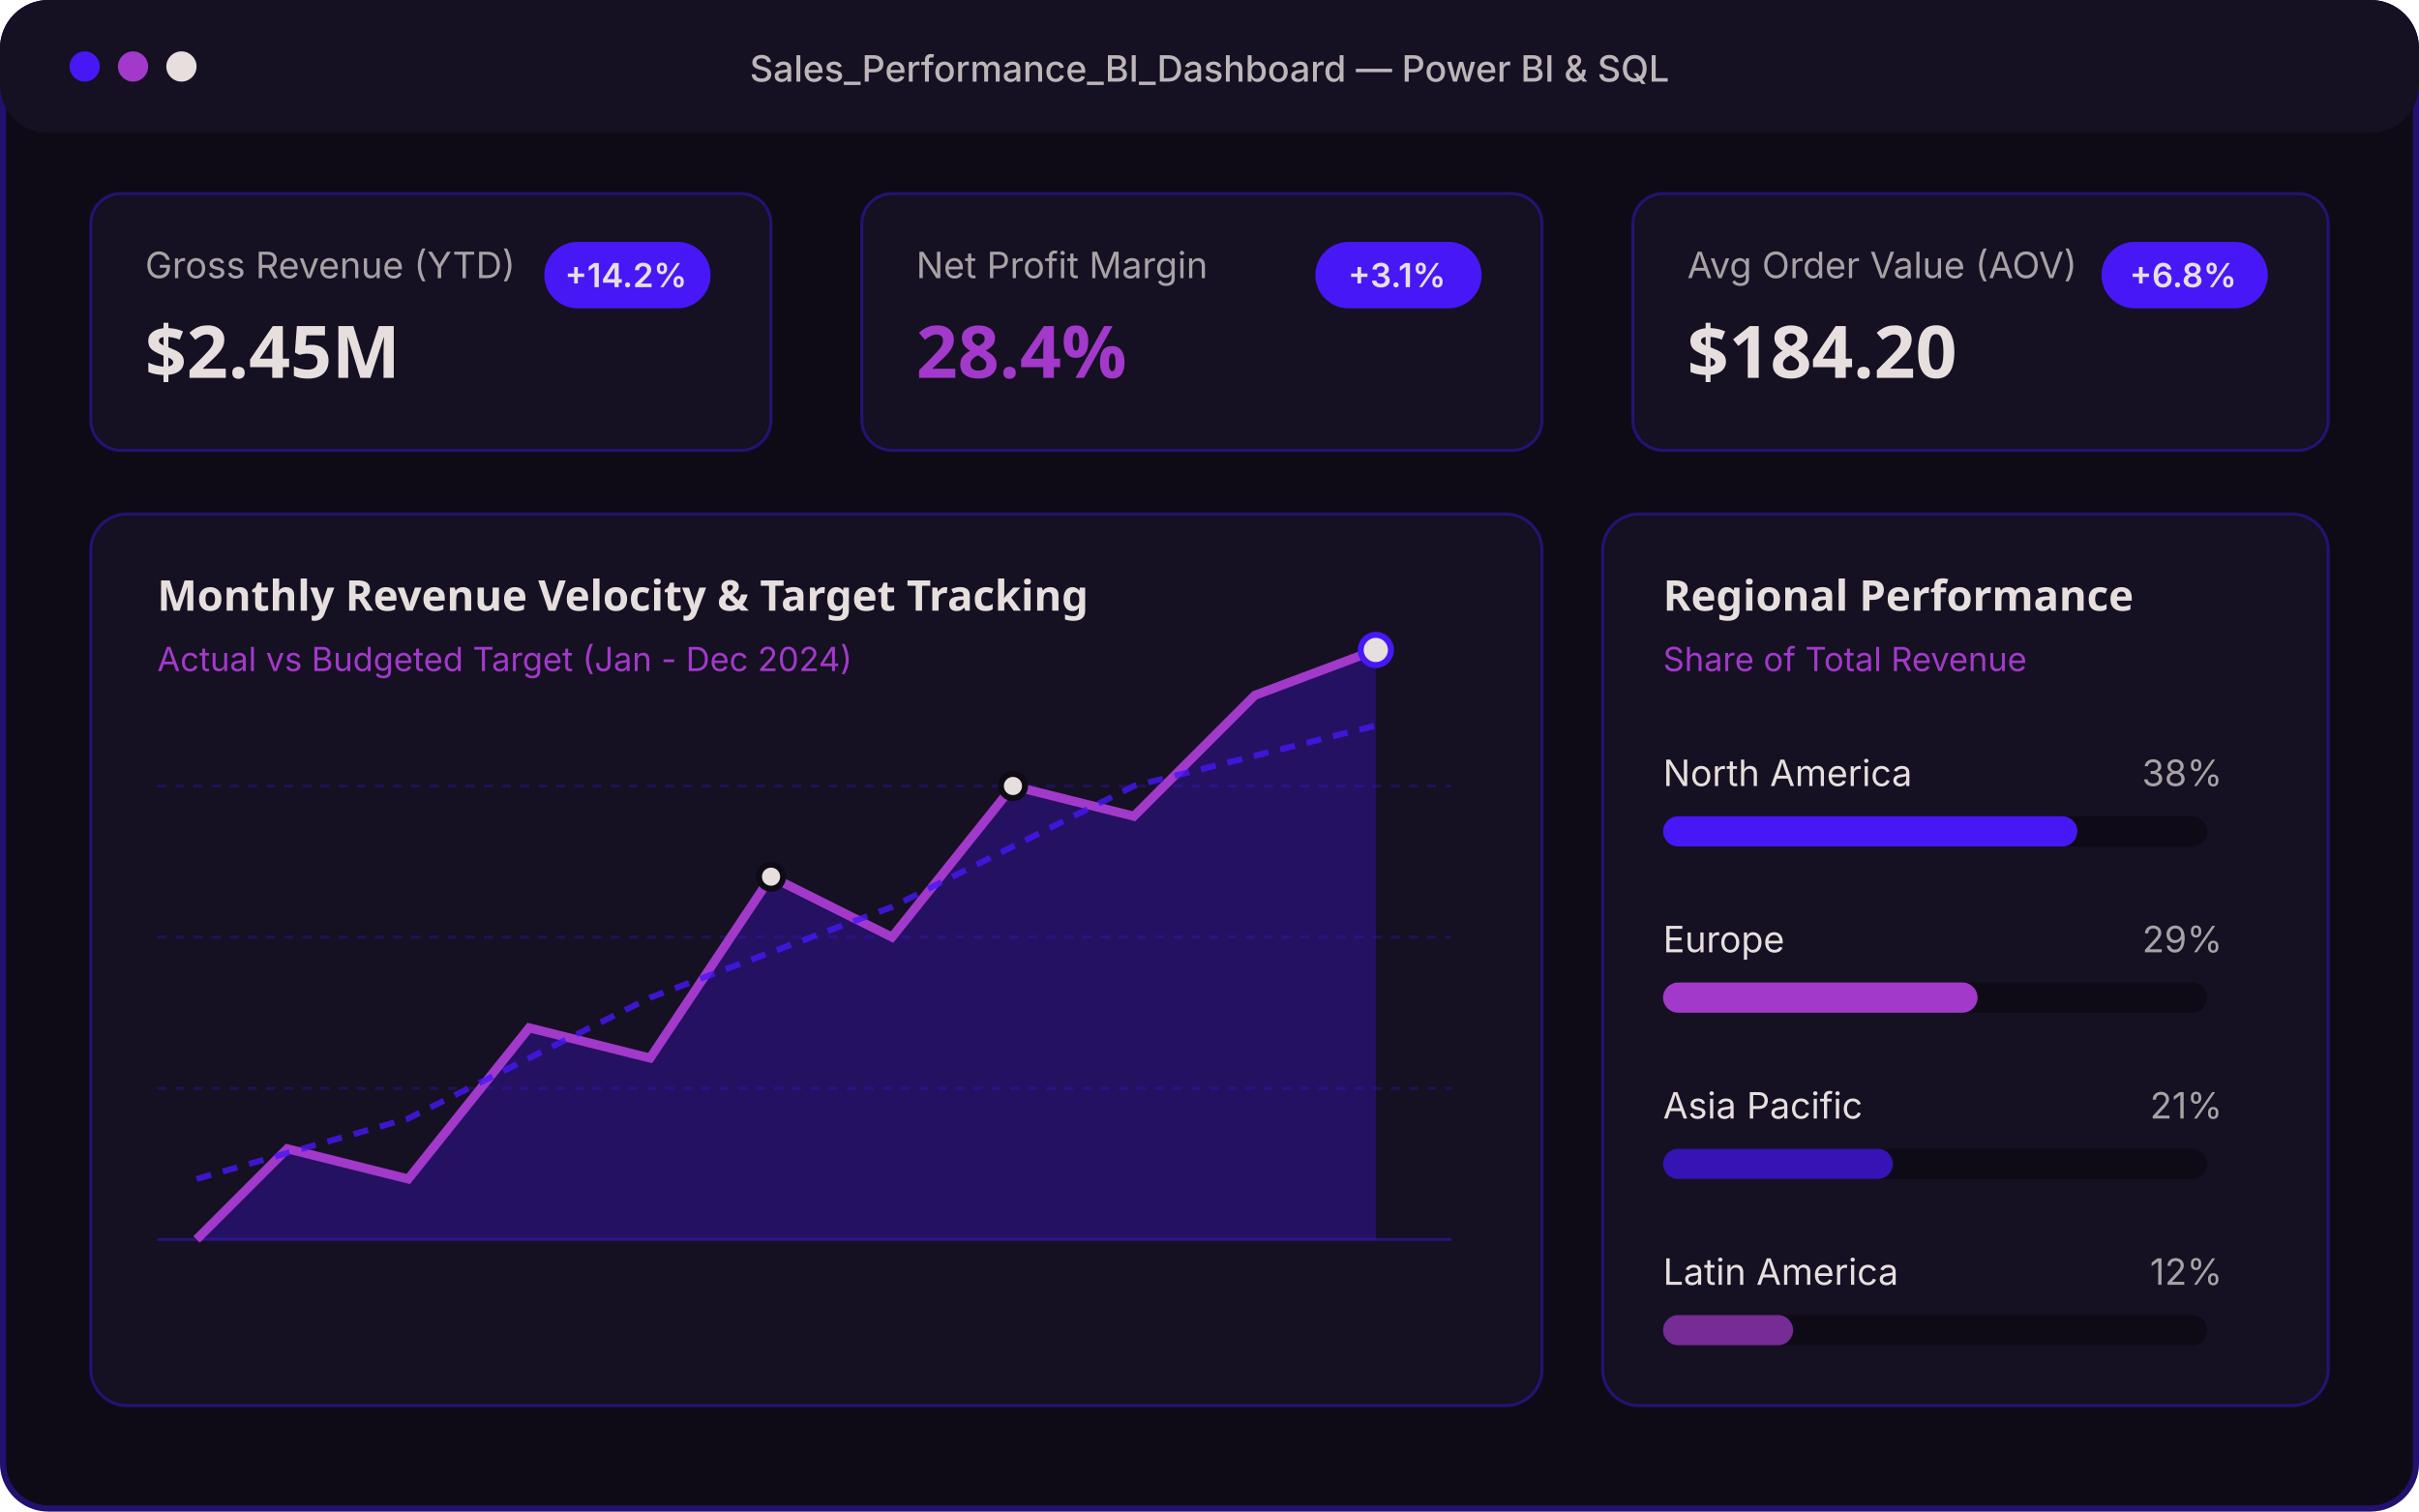
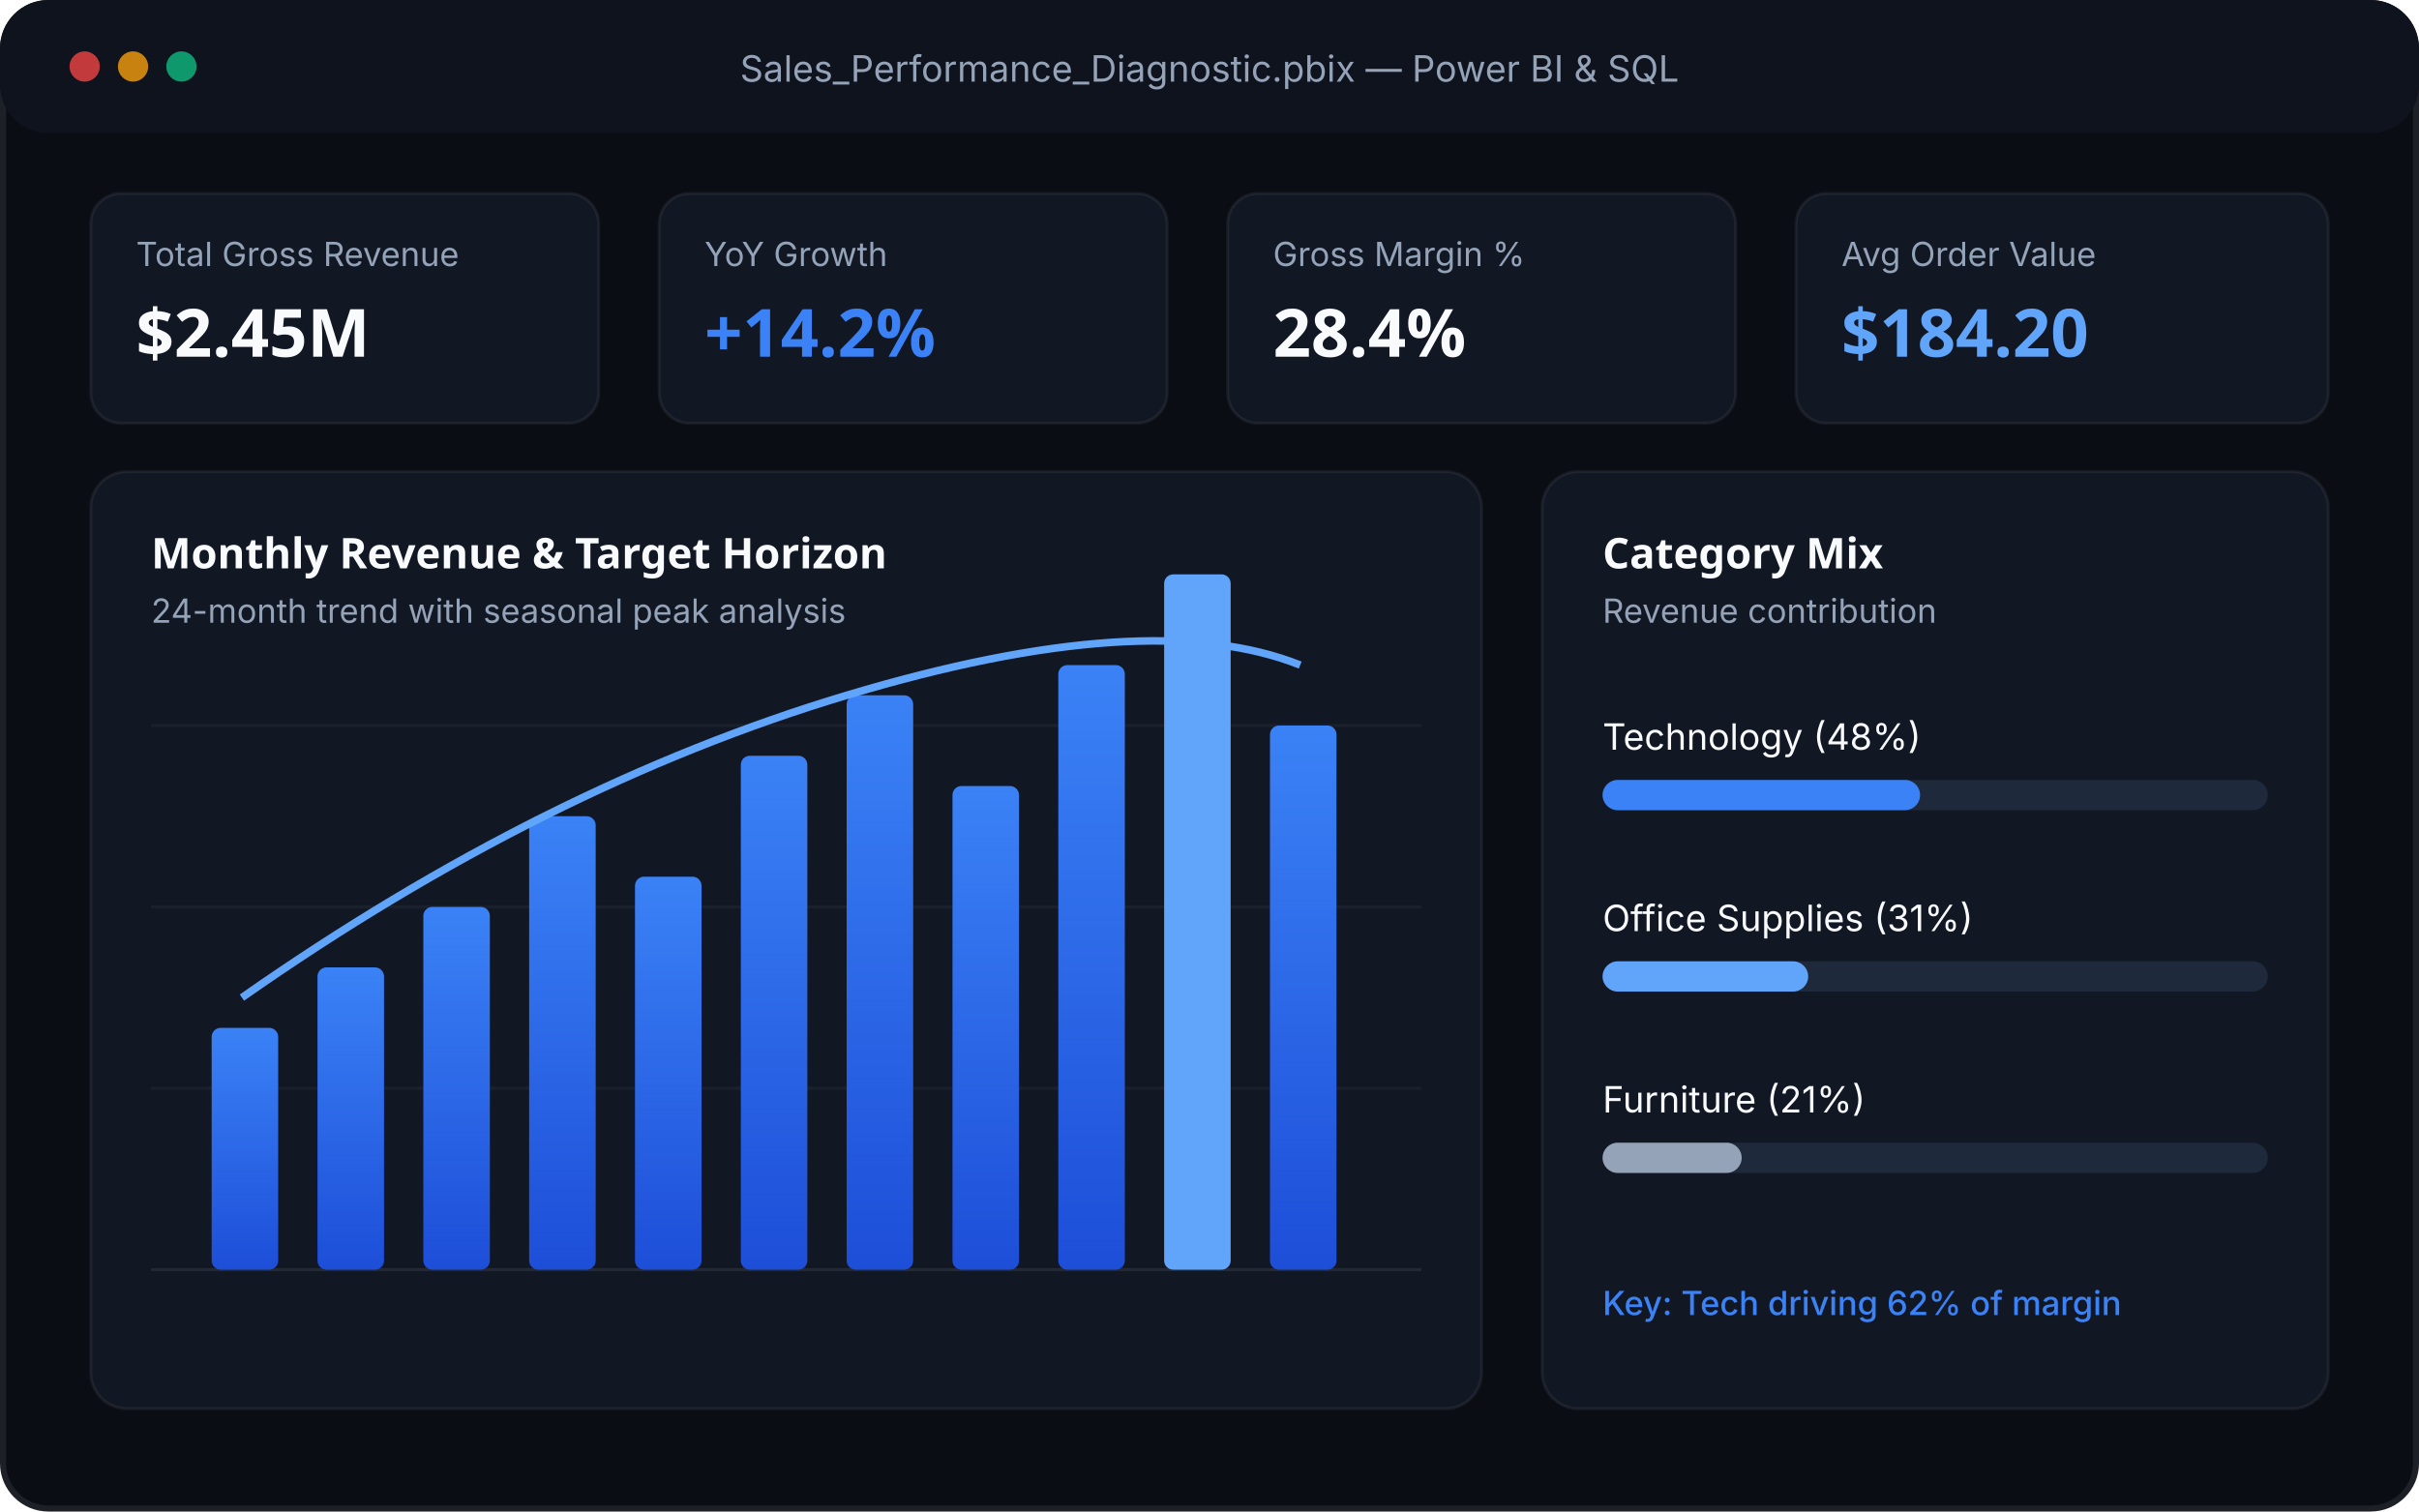
<svg xmlns="http://www.w3.org/2000/svg" viewBox="0 0 800 500" width="800" height="500">
-   <rect width="800" height="500" rx="16" fill="#0E0B16" />
-   <rect x="1" y="1" width="798" height="498" rx="15" fill="none" stroke="#4717F6" stroke-width="2" stroke-opacity="0.4" />
-   <rect x="0" y="0" width="800" height="44" rx="16" fill="#151022" />
-   <circle cx="28" cy="22" r="5" fill="#4717F6" />
-   <circle cx="44" cy="22" r="5" fill="#A239CA" />
-   <circle cx="60" cy="22" r="5" fill="#E7DFDD" />
-   <text x="400" y="27" font-family="'Inter', sans-serif" font-size="12" fill="#E7DFDD" opacity="0.8" text-anchor="middle" font-weight="500">Sales_Performance_BI_Dashboard — Power BI &amp; SQL</text>
-   <rect x="30" y="64" width="225" height="85" rx="10" fill="#151022" stroke="#4717F6" stroke-width="1" stroke-opacity="0.4" />
-   <text x="48" y="92" font-family="'Inter', sans-serif" font-size="12" fill="#E7DFDD" opacity="0.7">Gross Revenue (YTD)</text>
-   <text x="48" y="125" font-family="'Sora', sans-serif" font-size="24" fill="#E7DFDD" font-weight="700">$2.45M</text>
-   <rect x="180" y="80" width="55" height="22" rx="11" fill="#4717F6" />
-   <text x="207" y="95" font-family="'Inter', sans-serif" font-size="11" fill="#E7DFDD" text-anchor="middle" font-weight="600">+14.2%</text>
-   <rect x="285" y="64" width="225" height="85" rx="10" fill="#151022" stroke="#4717F6" stroke-width="1" stroke-opacity="0.4" />
-   <text x="303" y="92" font-family="'Inter', sans-serif" font-size="12" fill="#E7DFDD" opacity="0.7">Net Profit Margin</text>
-   <text x="303" y="125" font-family="'Sora', sans-serif" font-size="24" fill="#A239CA" font-weight="700">28.4%</text>
-   <rect x="435" y="80" width="55" height="22" rx="11" fill="#4717F6" />
-   <text x="462" y="95" font-family="'Inter', sans-serif" font-size="11" fill="#E7DFDD" text-anchor="middle" font-weight="600">+3.1%</text>
-   <rect x="540" y="64" width="230" height="85" rx="10" fill="#151022" stroke="#4717F6" stroke-width="1" stroke-opacity="0.4" />
-   <text x="558" y="92" font-family="'Inter', sans-serif" font-size="12" fill="#E7DFDD" opacity="0.7">Avg Order Value (AOV)</text>
-   <text x="558" y="125" font-family="'Sora', sans-serif" font-size="24" fill="#E7DFDD" font-weight="700">$184.20</text>
-   <rect x="695" y="80" width="55" height="22" rx="11" fill="#4717F6" />
-   <text x="722" y="95" font-family="'Inter', sans-serif" font-size="11" fill="#E7DFDD" text-anchor="middle" font-weight="600">+6.8%</text>
-   <rect x="30" y="170" width="480" height="295" rx="12" fill="#151022" stroke="#4717F6" stroke-width="1" stroke-opacity="0.4" />
-   <text x="52" y="202" font-family="'Sora', sans-serif" font-size="14" fill="#E7DFDD" font-weight="600">Monthly Revenue Velocity &amp; Target Tracking</text>
-   <text x="52" y="222" font-family="'Inter', sans-serif" font-size="11" fill="#A239CA">Actual vs Budgeted Target (Jan - Dec 2024)</text>
-   <line x1="52" y1="260" x2="480" y2="260" stroke="#4717F6" stroke-opacity="0.25" stroke-dasharray="3 3" />
-   <line x1="52" y1="310" x2="480" y2="310" stroke="#4717F6" stroke-opacity="0.25" stroke-dasharray="3 3" />
-   <line x1="52" y1="360" x2="480" y2="360" stroke="#4717F6" stroke-opacity="0.25" stroke-dasharray="3 3" />
-   <line x1="52" y1="410" x2="480" y2="410" stroke="#4717F6" stroke-opacity="0.4" />
-   <polygon points="65,410 95,380 135,390 175,340 215,350 255,290 295,310 335,260 375,270 415,230 455,215 455,410" fill="#4717F6" fill-opacity="0.3" />
-   <polyline points="65,410 95,380 135,390 175,340 215,350 255,290 295,310 335,260 375,270 415,230 455,215" fill="none" stroke="#A239CA" stroke-width="3" />
-   <polyline points="65,390 135,370 215,330 295,300 375,260 455,240" fill="none" stroke="#4717F6" stroke-width="2" stroke-dasharray="5 4" opacity="0.8" />
-   <circle cx="255" cy="290" r="4" fill="#E7DFDD" stroke="#0E0B16" stroke-width="2" />
-   <circle cx="335" cy="260" r="4" fill="#E7DFDD" stroke="#0E0B16" stroke-width="2" />
-   <circle cx="455" cy="215" r="5" fill="#E7DFDD" stroke="#4717F6" stroke-width="2" />
-   <rect x="530" y="170" width="240" height="295" rx="12" fill="#151022" stroke="#4717F6" stroke-width="1" stroke-opacity="0.4" />
-   <text x="550" y="202" font-family="'Sora', sans-serif" font-size="14" fill="#E7DFDD" font-weight="600">Regional Performance</text>
-   <text x="550" y="222" font-family="'Inter', sans-serif" font-size="11" fill="#A239CA">Share of Total Revenue</text>
-   <text x="550" y="260" font-family="'Inter', sans-serif" font-size="12" fill="#E7DFDD">North America</text>
-   <text x="735" y="260" font-family="'Inter', sans-serif" font-size="12" fill="#E7DFDD" opacity="0.7" text-anchor="end">38%</text>
-   <rect x="550" y="270" width="180" height="10" rx="5" fill="#0E0B16" />
-   <rect x="550" y="270" width="137" height="10" rx="5" fill="#4717F6" />
-   <text x="550" y="315" font-family="'Inter', sans-serif" font-size="12" fill="#E7DFDD">Europe</text>
-   <text x="735" y="315" font-family="'Inter', sans-serif" font-size="12" fill="#E7DFDD" opacity="0.7" text-anchor="end">29%</text>
-   <rect x="550" y="325" width="180" height="10" rx="5" fill="#0E0B16" />
-   <rect x="550" y="325" width="104" height="10" rx="5" fill="#A239CA" />
-   <text x="550" y="370" font-family="'Inter', sans-serif" font-size="12" fill="#E7DFDD">Asia Pacific</text>
-   <text x="735" y="370" font-family="'Inter', sans-serif" font-size="12" fill="#E7DFDD" opacity="0.7" text-anchor="end">21%</text>
-   <rect x="550" y="380" width="180" height="10" rx="5" fill="#0E0B16" />
-   <rect x="550" y="380" width="76" height="10" rx="5" fill="#4717F6" opacity="0.7" />
-   <text x="550" y="425" font-family="'Inter', sans-serif" font-size="12" fill="#E7DFDD">Latin America</text>
-   <text x="735" y="425" font-family="'Inter', sans-serif" font-size="12" fill="#E7DFDD" opacity="0.7" text-anchor="end">12%</text>
-   <rect x="550" y="435" width="180" height="10" rx="5" fill="#0E0B16" />
-   <rect x="550" y="435" width="43" height="10" rx="5" fill="#A239CA" opacity="0.7" />
+   <defs>
+     <linearGradient id="barBlue" x1="0%" y1="0%" x2="0%" y2="100%">
+       <stop offset="0%" stop-color="#3B82F6" />
+       <stop offset="100%" stop-color="#1D4ED8" />
+     </linearGradient>
+   </defs>
+   <rect width="800" height="500" rx="16" fill="#0A0D14" />
+   <rect x="1" y="1" width="798" height="498" rx="15" fill="none" stroke="rgba(255, 255, 255, 0.08)" stroke-width="2" />
+   <rect x="0" y="0" width="800" height="44" rx="16" fill="#0F131D" />
+   <circle cx="28" cy="22" r="5" fill="#EF4444" opacity="0.8" />
+   <circle cx="44" cy="22" r="5" fill="#F59E0B" opacity="0.8" />
+   <circle cx="60" cy="22" r="5" fill="#10B981" opacity="0.8" />
+   <text x="400" y="27" font-family="'Inter', sans-serif" font-size="12" fill="#94A3B8" text-anchor="middle">Sales_Performance_Diagnostic.pbix — Power BI &amp; SQL</text>
+   <rect x="30" y="64" width="168" height="76" rx="10" fill="#121724" stroke="rgba(255, 255, 255, 0.06)" />
+   <text x="45" y="88" font-family="'Inter', sans-serif" font-size="11" fill="#94A3B8">Total Gross Revenue</text>
+   <text x="45" y="118" font-family="'Sora', sans-serif" font-size="22" fill="#F8FAFC" font-weight="700">$2.45M</text>
+   <rect x="218" y="64" width="168" height="76" rx="10" fill="#121724" stroke="rgba(255, 255, 255, 0.06)" />
+   <text x="233" y="88" font-family="'Inter', sans-serif" font-size="11" fill="#94A3B8">YoY Growth</text>
+   <text x="233" y="118" font-family="'Sora', sans-serif" font-size="22" fill="#3B82F6" font-weight="700">+14.2%</text>
+   <rect x="406" y="64" width="168" height="76" rx="10" fill="#121724" stroke="rgba(255, 255, 255, 0.06)" />
+   <text x="421" y="88" font-family="'Inter', sans-serif" font-size="11" fill="#94A3B8">Gross Margin %</text>
+   <text x="421" y="118" font-family="'Sora', sans-serif" font-size="22" fill="#F8FAFC" font-weight="700">28.4%</text>
+   <rect x="594" y="64" width="176" height="76" rx="10" fill="#121724" stroke="rgba(255, 255, 255, 0.06)" />
+   <text x="609" y="88" font-family="'Inter', sans-serif" font-size="11" fill="#94A3B8">Avg Order Value</text>
+   <text x="609" y="118" font-family="'Sora', sans-serif" font-size="22" fill="#60A5FA" font-weight="700">$184.20</text>
+   <rect x="30" y="156" width="460" height="310" rx="12" fill="#121724" stroke="rgba(255, 255, 255, 0.06)" />
+   <text x="50" y="188" font-family="'Sora', sans-serif" font-size="14" fill="#F8FAFC" font-weight="600">Monthly Revenue &amp; Target Horizon</text>
+   <text x="50" y="206" font-family="'Inter', sans-serif" font-size="11" fill="#94A3B8">24-month trend with seasonal peak analysis</text>
+   <line x1="50" y1="240" x2="470" y2="240" stroke="rgba(255, 255, 255, 0.04)" />
+   <line x1="50" y1="300" x2="470" y2="300" stroke="rgba(255, 255, 255, 0.04)" />
+   <line x1="50" y1="360" x2="470" y2="360" stroke="rgba(255, 255, 255, 0.04)" />
+   <line x1="50" y1="420" x2="470" y2="420" stroke="rgba(255, 255, 255, 0.08)" />
+   <rect x="70" y="340" width="22" height="80" rx="3" fill="url(#barBlue)" />
+   <rect x="105" y="320" width="22" height="100" rx="3" fill="url(#barBlue)" />
+   <rect x="140" y="300" width="22" height="120" rx="3" fill="url(#barBlue)" />
+   <rect x="175" y="270" width="22" height="150" rx="3" fill="url(#barBlue)" />
+   <rect x="210" y="290" width="22" height="130" rx="3" fill="url(#barBlue)" />
+   <rect x="245" y="250" width="22" height="170" rx="3" fill="url(#barBlue)" />
+   <rect x="280" y="230" width="22" height="190" rx="3" fill="url(#barBlue)" />
+   <rect x="315" y="260" width="22" height="160" rx="3" fill="url(#barBlue)" />
+   <rect x="350" y="220" width="22" height="200" rx="3" fill="url(#barBlue)" />
+   <rect x="385" y="190" width="22" height="230" rx="3" fill="#60A5FA" />
+   <rect x="420" y="240" width="22" height="180" rx="3" fill="url(#barBlue)" />
+   <path d="M 80 330 Q 180 260 280 230 T 430 220" fill="none" stroke="#60A5FA" stroke-width="2.5" />
+   <rect x="510" y="156" width="260" height="310" rx="12" fill="#121724" stroke="rgba(255, 255, 255, 0.06)" />
+   <text x="530" y="188" font-family="'Sora', sans-serif" font-size="14" fill="#F8FAFC" font-weight="600">Category Mix</text>
+   <text x="530" y="206" font-family="'Inter', sans-serif" font-size="11" fill="#94A3B8">Revenue contribution</text>
+   <text x="530" y="248" font-family="'Inter', sans-serif" font-size="12" fill="#F8FAFC">Technology (48%)</text>
+   <rect x="530" y="258" width="220" height="10" rx="5" fill="#1E293B" />
+   <rect x="530" y="258" width="105" height="10" rx="5" fill="#3B82F6" />
+   <text x="530" y="308" font-family="'Inter', sans-serif" font-size="12" fill="#F8FAFC">Office Supplies (31%)</text>
+   <rect x="530" y="318" width="220" height="10" rx="5" fill="#1E293B" />
+   <rect x="530" y="318" width="68" height="10" rx="5" fill="#60A5FA" />
+   <text x="530" y="368" font-family="'Inter', sans-serif" font-size="12" fill="#F8FAFC">Furniture (21%)</text>
+   <rect x="530" y="378" width="220" height="10" rx="5" fill="#1E293B" />
+   <rect x="530" y="378" width="46" height="10" rx="5" fill="#94A3B8" />
+   <text x="530" y="435" font-family="'Inter', sans-serif" font-size="11" fill="#3B82F6" font-weight="500">Key: Tech driving 62% of margin</text>
</svg>
